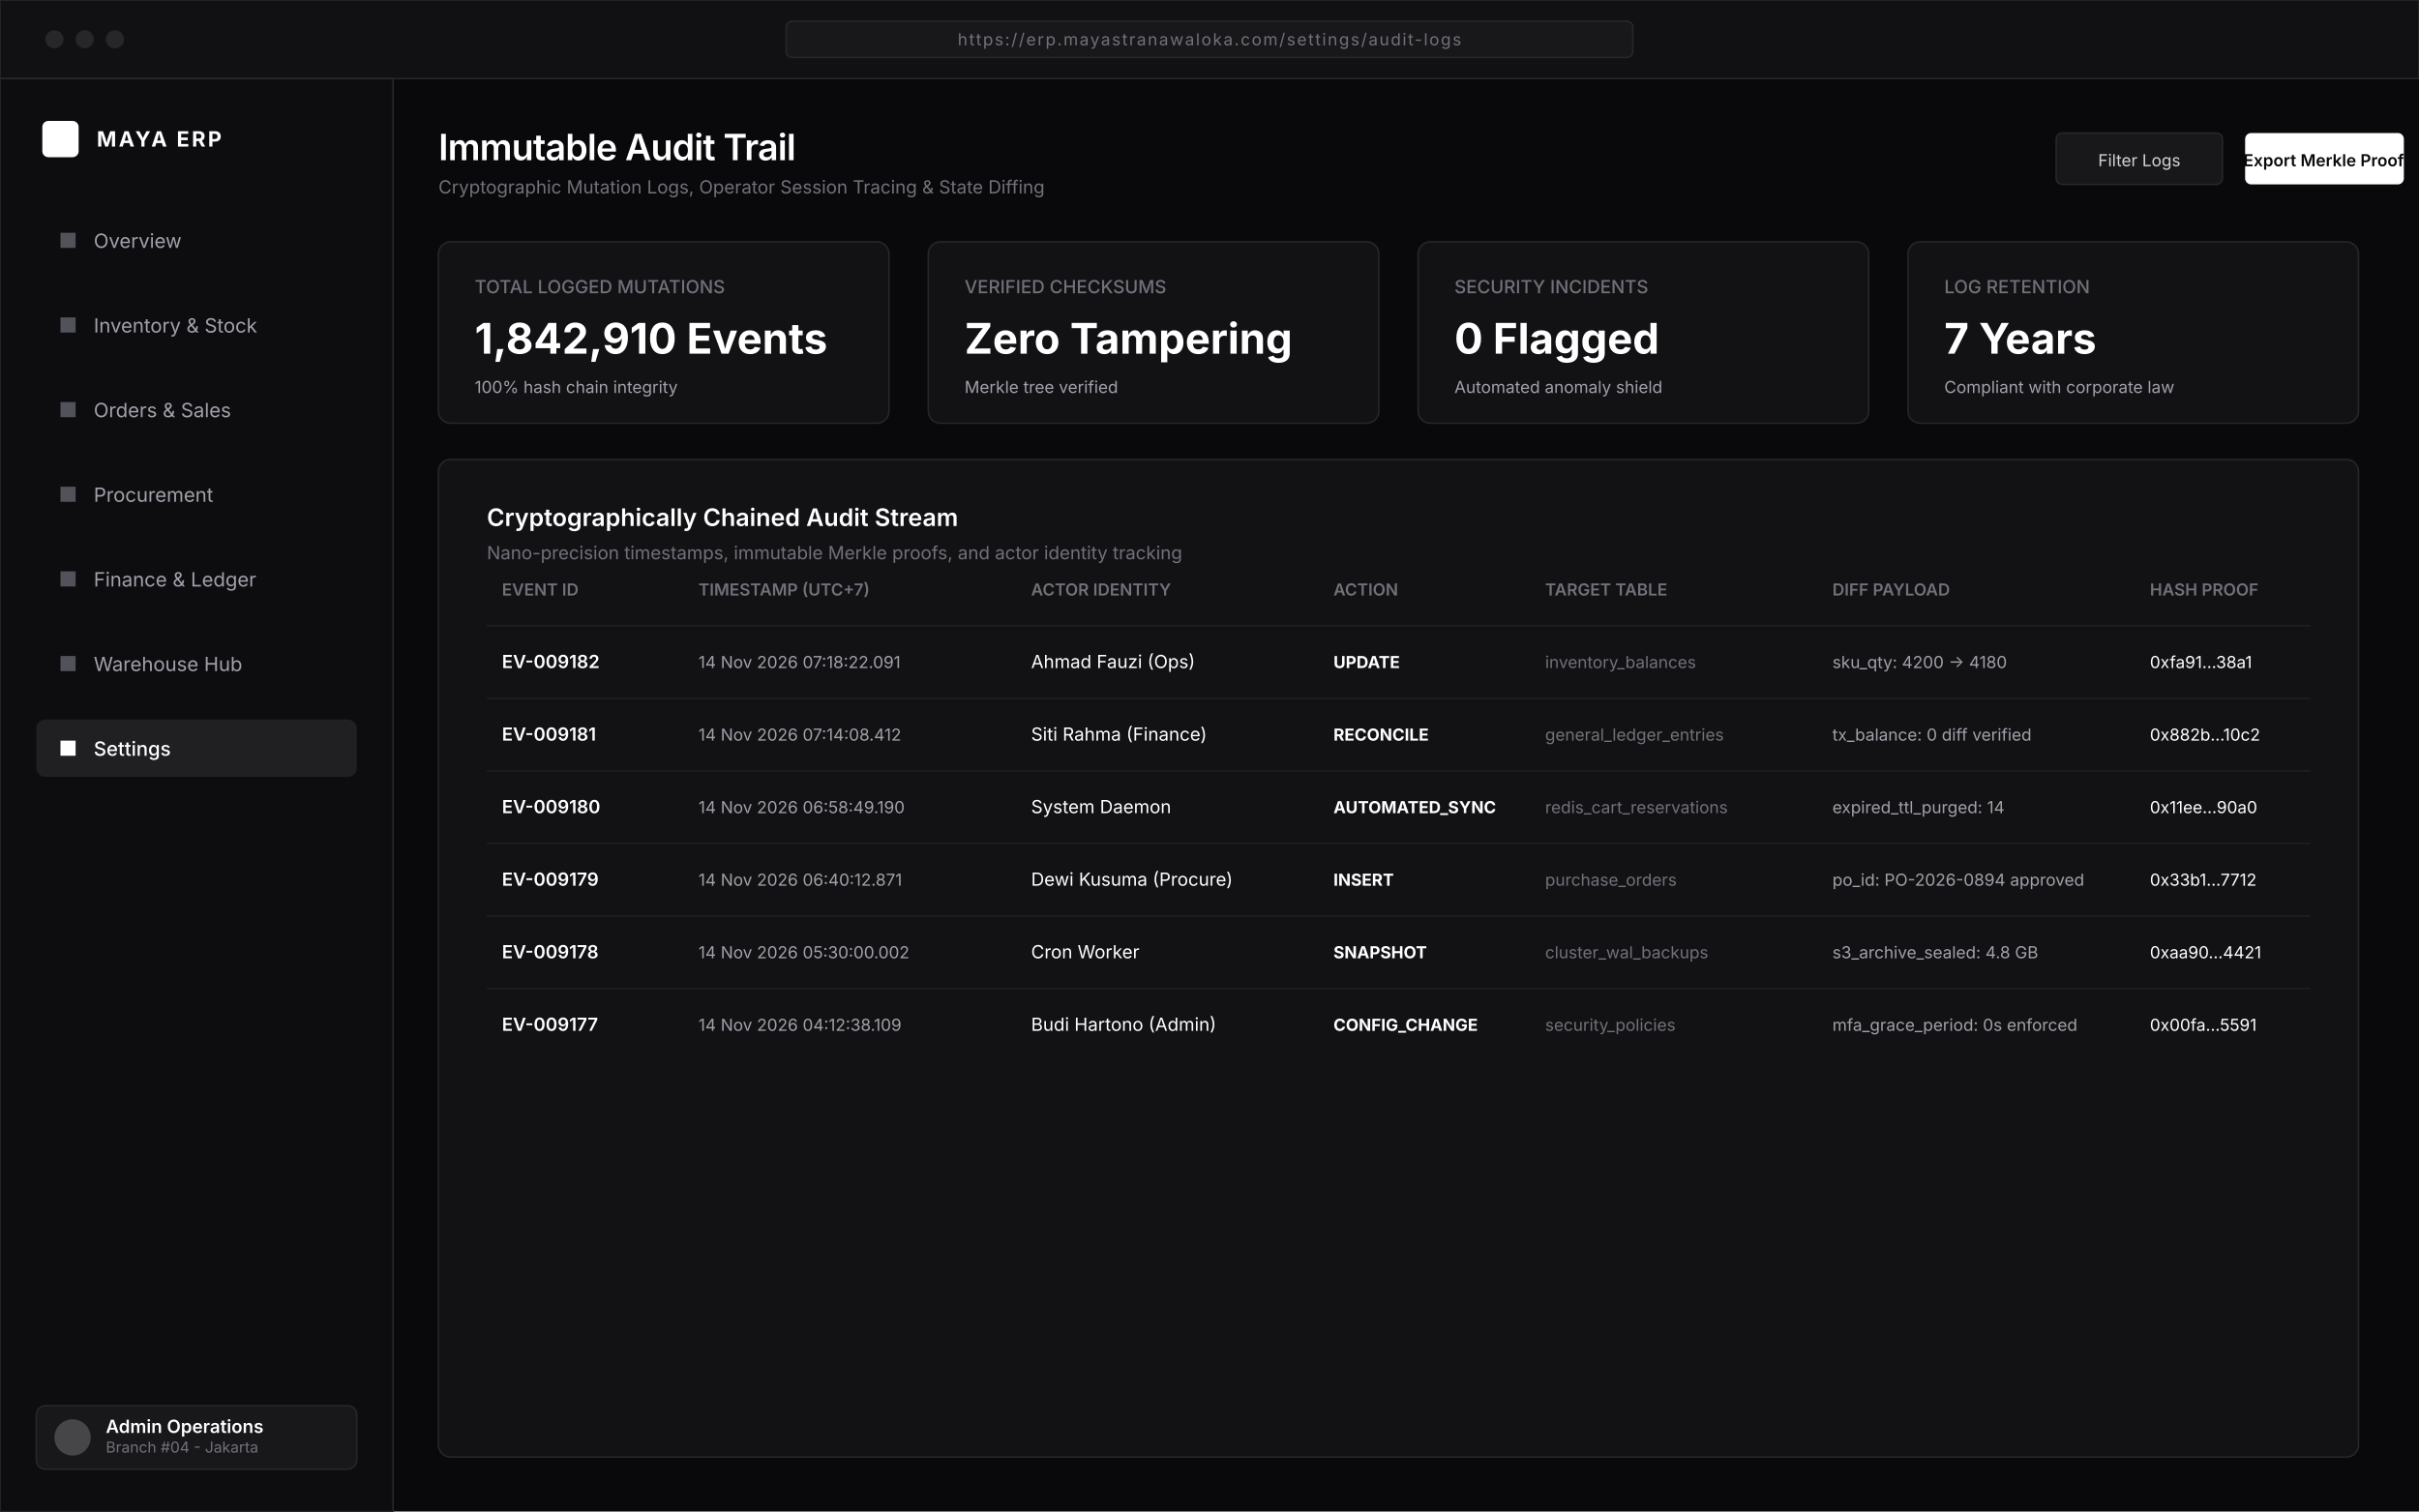
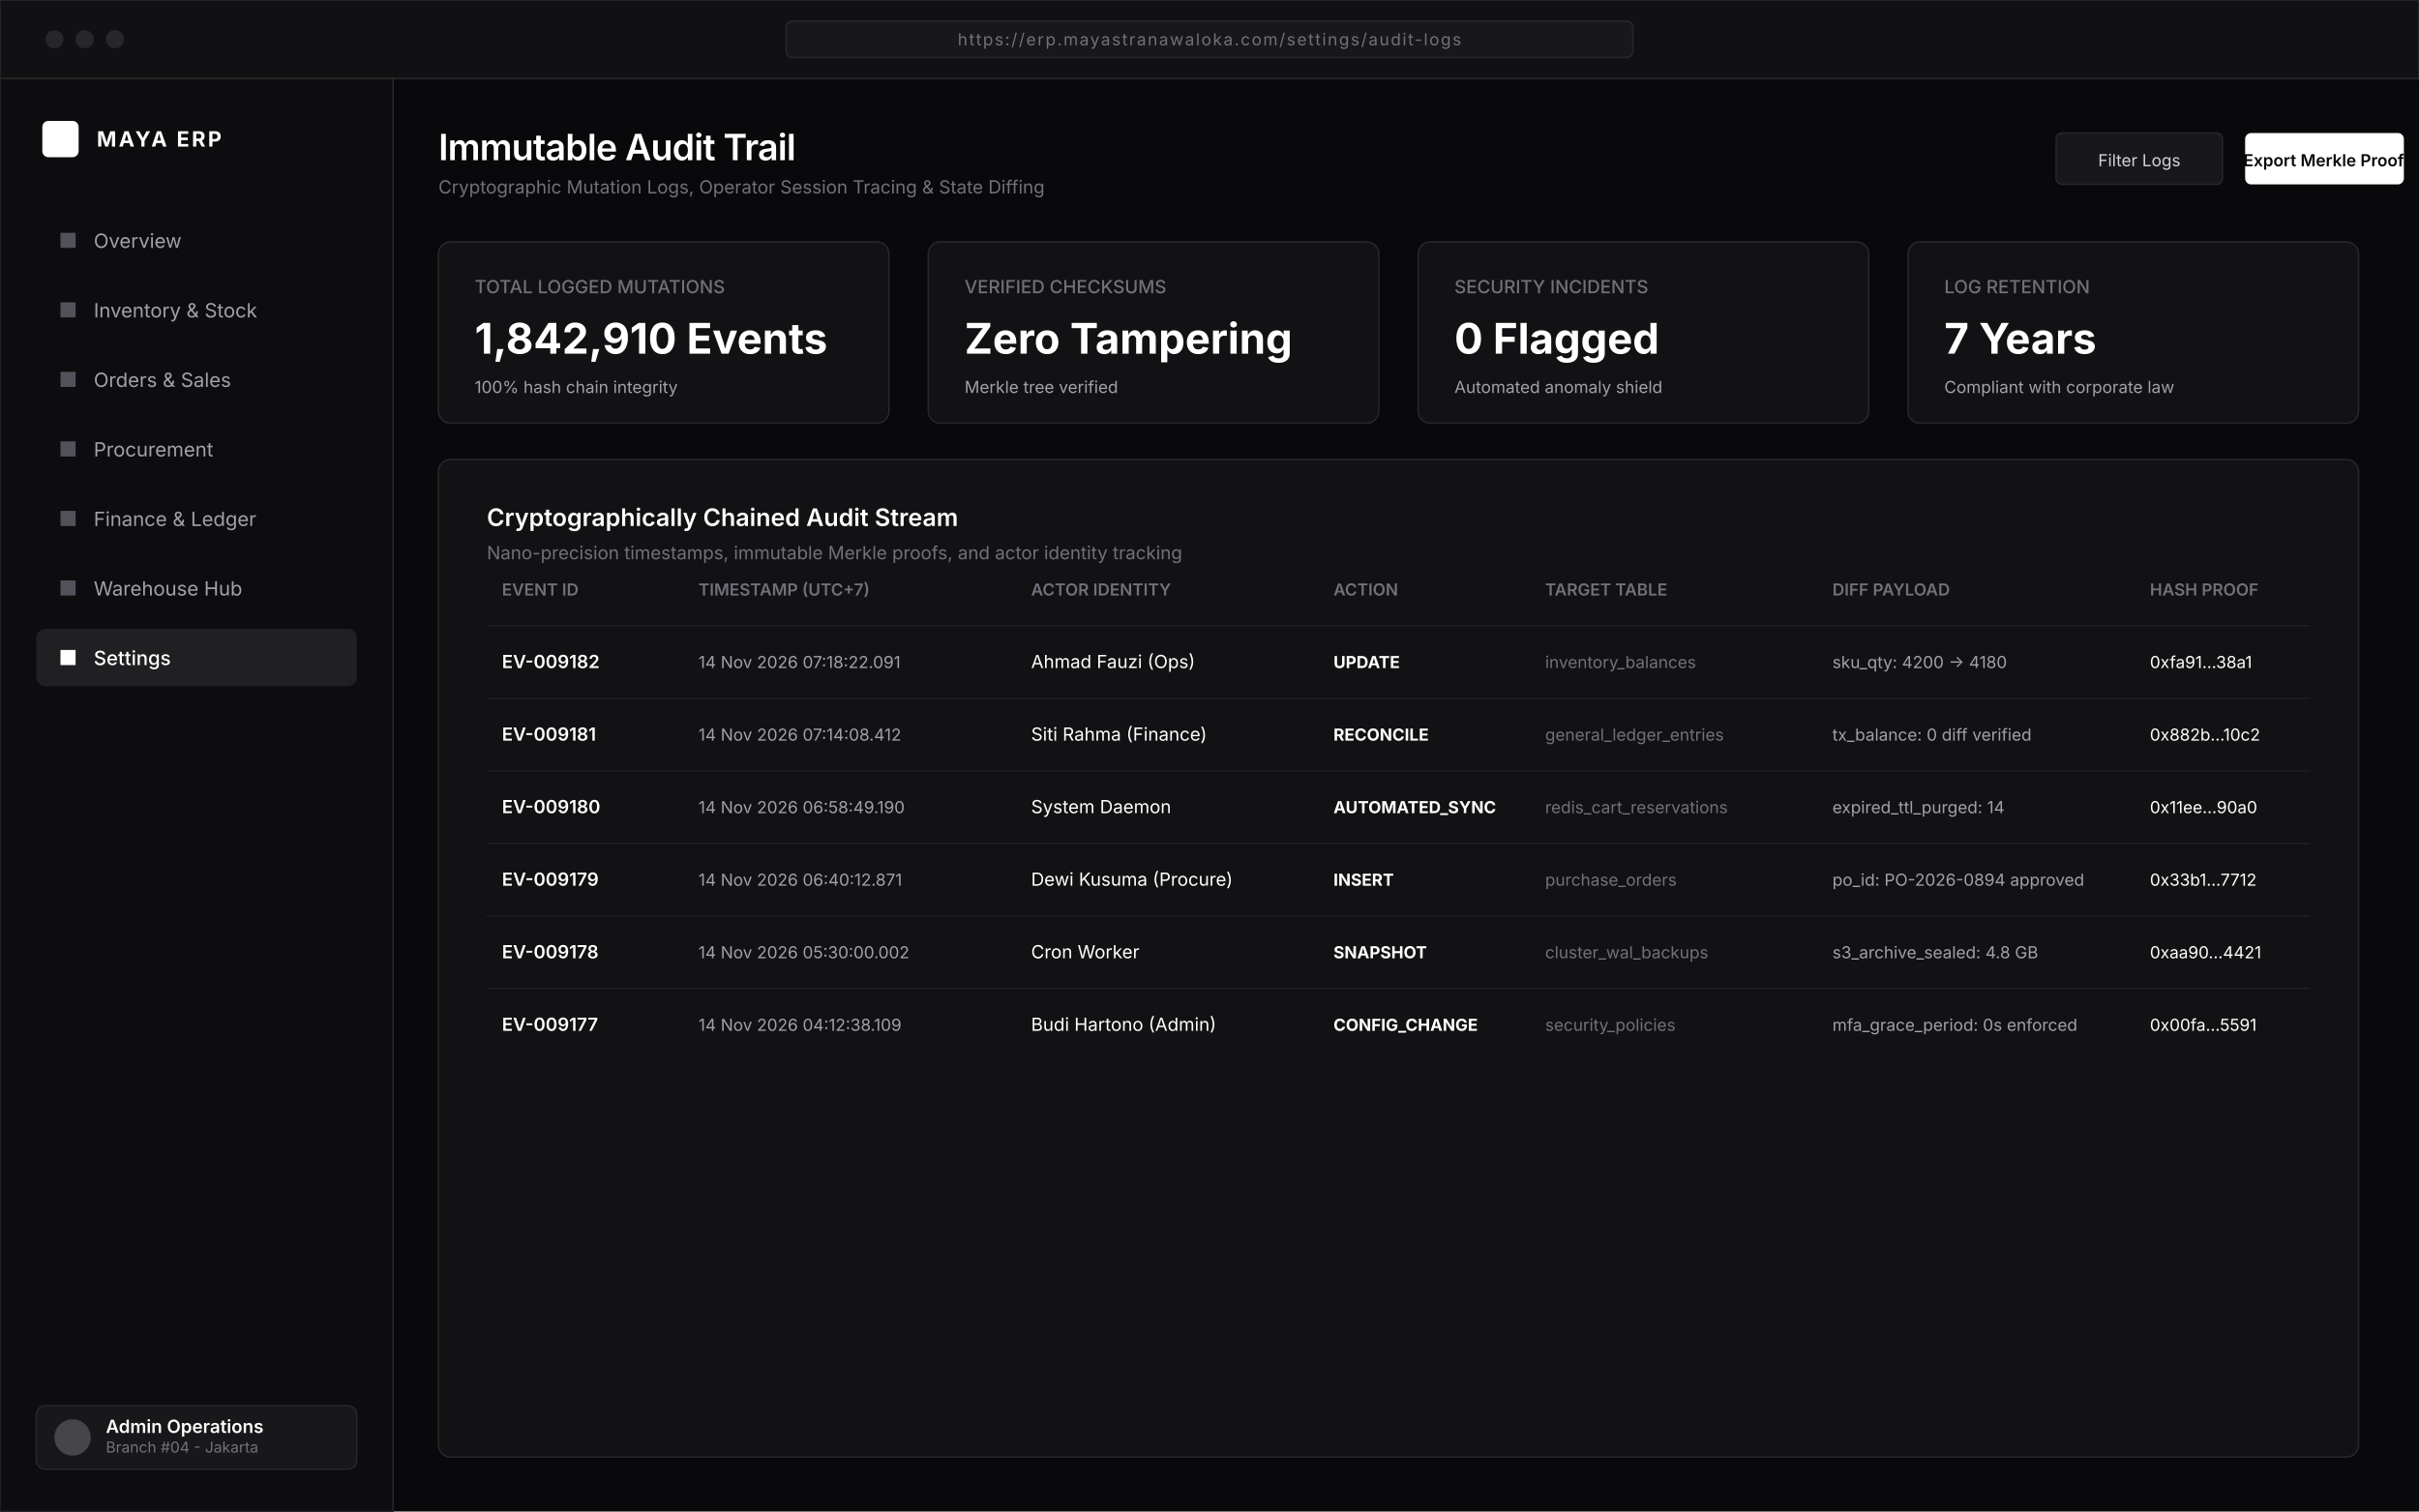
<svg xmlns="http://www.w3.org/2000/svg" viewBox="0 0 1600 1000" width="1600" height="1000" fill="none">
  <defs>
    <linearGradient id="chartGrad" x1="0" y1="0" x2="0" y2="1">
      <stop offset="0%" stop-color="#ffffff" stop-opacity="0.25" />
      <stop offset="100%" stop-color="#ffffff" stop-opacity="0.0" />
    </linearGradient>
    <linearGradient id="meterGrad" x1="0" y1="0" x2="1" y2="0">
      <stop offset="0%" stop-color="#ffffff" stop-opacity="0.8" />
      <stop offset="100%" stop-color="#ffffff" stop-opacity="0.2" />
    </linearGradient>
  </defs>
  <rect width="1600" height="1000" fill="#09090b" />
  <rect width="1600" height="52" fill="#111113" stroke="#27272a" stroke-width="1" />
  <circle cx="36" cy="26" r="6" fill="#27272a" />
  <circle cx="56" cy="26" r="6" fill="#27272a" />
  <circle cx="76" cy="26" r="6" fill="#27272a" />
  <rect x="520" y="14" width="560" height="24" rx="4" fill="#18181b" stroke="#27272a" stroke-width="1" />
  <text x="800" y="30" fill="#71717a" font-family="-apple-system, BlinkMacSystemFont, sans-serif" font-size="11" text-anchor="middle" letter-spacing="1">https://erp.mayastranawaloka.com/settings/audit-logs</text>
  <rect x="0" y="52" width="260" height="948" fill="#0d0d10" stroke="#27272a" stroke-width="1" />
  <rect x="28" y="80" width="24" height="24" rx="4" fill="#ffffff" />
  <text x="64" y="97" fill="#ffffff" font-family="-apple-system, BlinkMacSystemFont, sans-serif" font-size="14" font-weight="700" letter-spacing="1.5">MAYA ERP</text>
  <g transform="translate(24, 140)">
    <rect x="16" y="14" width="10" height="10" fill="#52525b" />
    <text x="38" y="24" fill="#a1a1aa" font-family="-apple-system, BlinkMacSystemFont, sans-serif" font-size="13">Overview</text>
-     <rect x="16" y="70" width="10" height="10" fill="#52525b" />
-     <text x="38" y="80" fill="#a1a1aa" font-family="-apple-system, BlinkMacSystemFont, sans-serif" font-size="13">Inventory &amp; Stock</text>
-     <rect x="16" y="126" width="10" height="10" fill="#52525b" />
-     <text x="38" y="136" fill="#a1a1aa" font-family="-apple-system, BlinkMacSystemFont, sans-serif" font-size="13">Orders &amp; Sales</text>
-     <rect x="16" y="182" width="10" height="10" fill="#52525b" />
-     <text x="38" y="192" fill="#a1a1aa" font-family="-apple-system, BlinkMacSystemFont, sans-serif" font-size="13">Procurement</text>
-     <rect x="16" y="238" width="10" height="10" fill="#52525b" />
-     <text x="38" y="248" fill="#a1a1aa" font-family="-apple-system, BlinkMacSystemFont, sans-serif" font-size="13">Finance &amp; Ledger</text>
-     <rect x="16" y="294" width="10" height="10" fill="#52525b" />
-     <text x="38" y="304" fill="#a1a1aa" font-family="-apple-system, BlinkMacSystemFont, sans-serif" font-size="13">Warehouse Hub</text>
-     <rect x="0" y="336" width="212" height="38" rx="6" fill="#ffffff" fill-opacity="0.08" />
-     <rect x="16" y="350" width="10" height="10" fill="#ffffff" />
-     <text x="38" y="360" fill="#ffffff" font-family="-apple-system, BlinkMacSystemFont, sans-serif" font-size="13" font-weight="500">Settings</text>
+     <rect x="16" y="60" width="10" height="10" fill="#52525b" />
+     <text x="38" y="70" fill="#a1a1aa" font-family="-apple-system, BlinkMacSystemFont, sans-serif" font-size="13">Inventory &amp; Stock</text>
+     <rect x="16" y="106" width="10" height="10" fill="#52525b" />
+     <text x="38" y="116" fill="#a1a1aa" font-family="-apple-system, BlinkMacSystemFont, sans-serif" font-size="13">Orders &amp; Sales</text>
+     <rect x="16" y="152" width="10" height="10" fill="#52525b" />
+     <text x="38" y="162" fill="#a1a1aa" font-family="-apple-system, BlinkMacSystemFont, sans-serif" font-size="13">Procurement</text>
+     <rect x="16" y="198" width="10" height="10" fill="#52525b" />
+     <text x="38" y="208" fill="#a1a1aa" font-family="-apple-system, BlinkMacSystemFont, sans-serif" font-size="13">Finance &amp; Ledger</text>
+     <rect x="16" y="244" width="10" height="10" fill="#52525b" />
+     <text x="38" y="254" fill="#a1a1aa" font-family="-apple-system, BlinkMacSystemFont, sans-serif" font-size="13">Warehouse Hub</text>
+     <rect x="0" y="276" width="212" height="38" rx="6" fill="#ffffff" fill-opacity="0.08" />
+     <rect x="16" y="290" width="10" height="10" fill="#ffffff" />
+     <text x="38" y="300" fill="#ffffff" font-family="-apple-system, BlinkMacSystemFont, sans-serif" font-size="13" font-weight="500">Settings</text>
  </g>
  <rect x="24" y="930" width="212" height="42" rx="6" fill="#18181b" stroke="#27272a" stroke-width="1" />
  <circle cx="48" cy="951" r="12" fill="#ffffff" fill-opacity="0.2" />
  <text x="70" y="948" fill="#ffffff" font-family="-apple-system, BlinkMacSystemFont, sans-serif" font-size="12" font-weight="600">Admin Operations</text>
  <text x="70" y="961" fill="#71717a" font-family="-apple-system, BlinkMacSystemFont, sans-serif" font-size="10">Branch #04 - Jakarta</text>
  <g transform="translate(290, 80)">
    <text x="0" y="26" fill="#ffffff" font-family="-apple-system, BlinkMacSystemFont, sans-serif" font-size="24" font-weight="600" letter-spacing="-0.5">Immutable Audit Trail</text>
    <text x="0" y="48" fill="#71717a" font-family="-apple-system, BlinkMacSystemFont, sans-serif" font-size="12">Cryptographic Mutation Logs, Operator Session Tracing &amp; State Diffing</text>
    <rect x="1070" y="8" width="110" height="34" rx="4" fill="#18181b" stroke="#27272a" stroke-width="1" />
    <text x="1125" y="30" fill="#d4d4d8" font-family="-apple-system, BlinkMacSystemFont, sans-serif" font-size="11" text-anchor="middle">Filter Logs</text>
    <rect x="1195" y="8" width="105" height="34" rx="4" fill="#ffffff" />
    <text x="1247" y="30" fill="#09090b" font-family="-apple-system, BlinkMacSystemFont, sans-serif" font-size="11" font-weight="600" text-anchor="middle">Export Merkle Proof</text>
  </g>
  <g transform="translate(290, 160)">
    <rect x="0" y="0" width="298" height="120" rx="8" fill="#121215" stroke="#27272a" stroke-width="1" />
    <text x="24" y="34" fill="#71717a" font-family="-apple-system, BlinkMacSystemFont, sans-serif" font-size="12" font-weight="500">TOTAL LOGGED MUTATIONS</text>
    <text x="24" y="74" fill="#ffffff" font-family="-apple-system, BlinkMacSystemFont, sans-serif" font-size="28" font-weight="700">1,842,910 Events</text>
    <text x="24" y="100" fill="#a1a1aa" font-family="-apple-system, BlinkMacSystemFont, sans-serif" font-size="11">100% hash chain integrity</text>
    <rect x="324" y="0" width="298" height="120" rx="8" fill="#121215" stroke="#27272a" stroke-width="1" />
    <text x="348" y="34" fill="#71717a" font-family="-apple-system, BlinkMacSystemFont, sans-serif" font-size="12" font-weight="500">VERIFIED CHECKSUMS</text>
    <text x="348" y="74" fill="#ffffff" font-family="-apple-system, BlinkMacSystemFont, sans-serif" font-size="28" font-weight="700">Zero Tampering</text>
    <text x="348" y="100" fill="#a1a1aa" font-family="-apple-system, BlinkMacSystemFont, sans-serif" font-size="11">Merkle tree verified</text>
    <rect x="648" y="0" width="298" height="120" rx="8" fill="#121215" stroke="#27272a" stroke-width="1" />
    <text x="672" y="34" fill="#71717a" font-family="-apple-system, BlinkMacSystemFont, sans-serif" font-size="12" font-weight="500">SECURITY INCIDENTS</text>
    <text x="672" y="74" fill="#ffffff" font-family="-apple-system, BlinkMacSystemFont, sans-serif" font-size="28" font-weight="700">0 Flagged</text>
    <text x="672" y="100" fill="#a1a1aa" font-family="-apple-system, BlinkMacSystemFont, sans-serif" font-size="11">Automated anomaly shield</text>
    <rect x="972" y="0" width="298" height="120" rx="8" fill="#121215" stroke="#27272a" stroke-width="1" />
    <text x="996" y="34" fill="#71717a" font-family="-apple-system, BlinkMacSystemFont, sans-serif" font-size="12" font-weight="500">LOG RETENTION</text>
    <text x="996" y="74" fill="#ffffff" font-family="-apple-system, BlinkMacSystemFont, sans-serif" font-size="28" font-weight="700">7 Years</text>
    <text x="996" y="100" fill="#a1a1aa" font-family="-apple-system, BlinkMacSystemFont, sans-serif" font-size="11">Compliant with corporate law</text>
  </g>
  <g transform="translate(290, 304)">
    <rect x="0" y="0" width="1270" height="660" rx="8" fill="#121215" stroke="#27272a" stroke-width="1" />
    <text x="32" y="44" fill="#ffffff" font-family="-apple-system, BlinkMacSystemFont, sans-serif" font-size="16" font-weight="600">Cryptographically Chained Audit Stream</text>
    <text x="32" y="66" fill="#71717a" font-family="-apple-system, BlinkMacSystemFont, sans-serif" font-size="12">Nano-precision timestamps, immutable Merkle proofs, and actor identity tracking</text>
    <g transform="translate(32, 90)">
      <text x="10" y="0" fill="#71717a" font-family="-apple-system, BlinkMacSystemFont, sans-serif" font-size="11" font-weight="600">EVENT ID</text>
      <text x="140" y="0" fill="#71717a" font-family="-apple-system, BlinkMacSystemFont, sans-serif" font-size="11" font-weight="600">TIMESTAMP (UTC+7)</text>
      <text x="360" y="0" fill="#71717a" font-family="-apple-system, BlinkMacSystemFont, sans-serif" font-size="11" font-weight="600">ACTOR IDENTITY</text>
      <text x="560" y="0" fill="#71717a" font-family="-apple-system, BlinkMacSystemFont, sans-serif" font-size="11" font-weight="600">ACTION</text>
      <text x="700" y="0" fill="#71717a" font-family="-apple-system, BlinkMacSystemFont, sans-serif" font-size="11" font-weight="600">TARGET TABLE</text>
      <text x="890" y="0" fill="#71717a" font-family="-apple-system, BlinkMacSystemFont, sans-serif" font-size="11" font-weight="600">DIFF PAYLOAD</text>
      <text x="1100" y="0" fill="#71717a" font-family="-apple-system, BlinkMacSystemFont, sans-serif" font-size="11" font-weight="600">HASH PROOF</text>
    </g>
    <g transform="translate(32, 110)">
      <line x1="0" y1="0" x2="1206" y2="0" stroke="#1f1f23" stroke-width="1" />
      <text x="10" y="28" fill="#ffffff" font-family="-apple-system, BlinkMacSystemFont, sans-serif" font-size="12" font-weight="600">EV-009182</text>
      <text x="140" y="28" fill="#a1a1aa" font-family="-apple-system, BlinkMacSystemFont, sans-serif" font-size="11">14 Nov 2026 07:18:22.091</text>
      <text x="360" y="28" fill="#ffffff" font-family="-apple-system, BlinkMacSystemFont, sans-serif" font-size="12">Ahmad Fauzi (Ops)</text>
      <text x="560" y="28" fill="#ffffff" font-family="-apple-system, BlinkMacSystemFont, sans-serif" font-size="11" font-weight="700">UPDATE</text>
      <text x="700" y="28" fill="#71717a" font-family="-apple-system, BlinkMacSystemFont, sans-serif" font-size="11">inventory_balances</text>
      <text x="890" y="28" fill="#a1a1aa" font-family="-apple-system, BlinkMacSystemFont, sans-serif" font-size="11">sku_qty: 4200 -&gt; 4180</text>
      <text x="1100" y="28" fill="#ffffff" font-family="-apple-system, BlinkMacSystemFont, sans-serif" font-size="11">0xfa91...38a1</text>
    </g>
    <g transform="translate(32, 158)">
      <line x1="0" y1="0" x2="1206" y2="0" stroke="#1f1f23" stroke-width="1" />
      <text x="10" y="28" fill="#ffffff" font-family="-apple-system, BlinkMacSystemFont, sans-serif" font-size="12" font-weight="600">EV-009181</text>
      <text x="140" y="28" fill="#a1a1aa" font-family="-apple-system, BlinkMacSystemFont, sans-serif" font-size="11">14 Nov 2026 07:14:08.412</text>
      <text x="360" y="28" fill="#ffffff" font-family="-apple-system, BlinkMacSystemFont, sans-serif" font-size="12">Siti Rahma (Finance)</text>
      <text x="560" y="28" fill="#ffffff" font-family="-apple-system, BlinkMacSystemFont, sans-serif" font-size="11" font-weight="700">RECONCILE</text>
      <text x="700" y="28" fill="#71717a" font-family="-apple-system, BlinkMacSystemFont, sans-serif" font-size="11">general_ledger_entries</text>
      <text x="890" y="28" fill="#a1a1aa" font-family="-apple-system, BlinkMacSystemFont, sans-serif" font-size="11">tx_balance: 0 diff verified</text>
      <text x="1100" y="28" fill="#ffffff" font-family="-apple-system, BlinkMacSystemFont, sans-serif" font-size="11">0x882b...10c2</text>
    </g>
    <g transform="translate(32, 206)">
      <line x1="0" y1="0" x2="1206" y2="0" stroke="#1f1f23" stroke-width="1" />
      <text x="10" y="28" fill="#ffffff" font-family="-apple-system, BlinkMacSystemFont, sans-serif" font-size="12" font-weight="600">EV-009180</text>
      <text x="140" y="28" fill="#a1a1aa" font-family="-apple-system, BlinkMacSystemFont, sans-serif" font-size="11">14 Nov 2026 06:58:49.190</text>
      <text x="360" y="28" fill="#ffffff" font-family="-apple-system, BlinkMacSystemFont, sans-serif" font-size="12">System Daemon</text>
      <text x="560" y="28" fill="#ffffff" font-family="-apple-system, BlinkMacSystemFont, sans-serif" font-size="11" font-weight="700">AUTOMATED_SYNC</text>
      <text x="700" y="28" fill="#71717a" font-family="-apple-system, BlinkMacSystemFont, sans-serif" font-size="11">redis_cart_reservations</text>
      <text x="890" y="28" fill="#a1a1aa" font-family="-apple-system, BlinkMacSystemFont, sans-serif" font-size="11">expired_ttl_purged: 14</text>
      <text x="1100" y="28" fill="#ffffff" font-family="-apple-system, BlinkMacSystemFont, sans-serif" font-size="11">0x11ee...90a0</text>
    </g>
    <g transform="translate(32, 254)">
      <line x1="0" y1="0" x2="1206" y2="0" stroke="#1f1f23" stroke-width="1" />
      <text x="10" y="28" fill="#ffffff" font-family="-apple-system, BlinkMacSystemFont, sans-serif" font-size="12" font-weight="600">EV-009179</text>
      <text x="140" y="28" fill="#a1a1aa" font-family="-apple-system, BlinkMacSystemFont, sans-serif" font-size="11">14 Nov 2026 06:40:12.871</text>
      <text x="360" y="28" fill="#ffffff" font-family="-apple-system, BlinkMacSystemFont, sans-serif" font-size="12">Dewi Kusuma (Procure)</text>
      <text x="560" y="28" fill="#ffffff" font-family="-apple-system, BlinkMacSystemFont, sans-serif" font-size="11" font-weight="700">INSERT</text>
      <text x="700" y="28" fill="#71717a" font-family="-apple-system, BlinkMacSystemFont, sans-serif" font-size="11">purchase_orders</text>
      <text x="890" y="28" fill="#a1a1aa" font-family="-apple-system, BlinkMacSystemFont, sans-serif" font-size="11">po_id: PO-2026-0894 approved</text>
      <text x="1100" y="28" fill="#ffffff" font-family="-apple-system, BlinkMacSystemFont, sans-serif" font-size="11">0x33b1...7712</text>
    </g>
    <g transform="translate(32, 302)">
      <line x1="0" y1="0" x2="1206" y2="0" stroke="#1f1f23" stroke-width="1" />
      <text x="10" y="28" fill="#ffffff" font-family="-apple-system, BlinkMacSystemFont, sans-serif" font-size="12" font-weight="600">EV-009178</text>
      <text x="140" y="28" fill="#a1a1aa" font-family="-apple-system, BlinkMacSystemFont, sans-serif" font-size="11">14 Nov 2026 05:30:00.002</text>
      <text x="360" y="28" fill="#ffffff" font-family="-apple-system, BlinkMacSystemFont, sans-serif" font-size="12">Cron Worker</text>
      <text x="560" y="28" fill="#ffffff" font-family="-apple-system, BlinkMacSystemFont, sans-serif" font-size="11" font-weight="700">SNAPSHOT</text>
      <text x="700" y="28" fill="#71717a" font-family="-apple-system, BlinkMacSystemFont, sans-serif" font-size="11">cluster_wal_backups</text>
      <text x="890" y="28" fill="#a1a1aa" font-family="-apple-system, BlinkMacSystemFont, sans-serif" font-size="11">s3_archive_sealed: 4.8 GB</text>
      <text x="1100" y="28" fill="#ffffff" font-family="-apple-system, BlinkMacSystemFont, sans-serif" font-size="11">0xaa90...4421</text>
    </g>
    <g transform="translate(32, 350)">
      <line x1="0" y1="0" x2="1206" y2="0" stroke="#1f1f23" stroke-width="1" />
      <text x="10" y="28" fill="#ffffff" font-family="-apple-system, BlinkMacSystemFont, sans-serif" font-size="12" font-weight="600">EV-009177</text>
      <text x="140" y="28" fill="#a1a1aa" font-family="-apple-system, BlinkMacSystemFont, sans-serif" font-size="11">14 Nov 2026 04:12:38.109</text>
      <text x="360" y="28" fill="#ffffff" font-family="-apple-system, BlinkMacSystemFont, sans-serif" font-size="12">Budi Hartono (Admin)</text>
      <text x="560" y="28" fill="#ffffff" font-family="-apple-system, BlinkMacSystemFont, sans-serif" font-size="11" font-weight="700">CONFIG_CHANGE</text>
      <text x="700" y="28" fill="#71717a" font-family="-apple-system, BlinkMacSystemFont, sans-serif" font-size="11">security_policies</text>
      <text x="890" y="28" fill="#a1a1aa" font-family="-apple-system, BlinkMacSystemFont, sans-serif" font-size="11">mfa_grace_period: 0s enforced</text>
      <text x="1100" y="28" fill="#ffffff" font-family="-apple-system, BlinkMacSystemFont, sans-serif" font-size="11">0x00fa...5591</text>
    </g>
  </g>
</svg>
